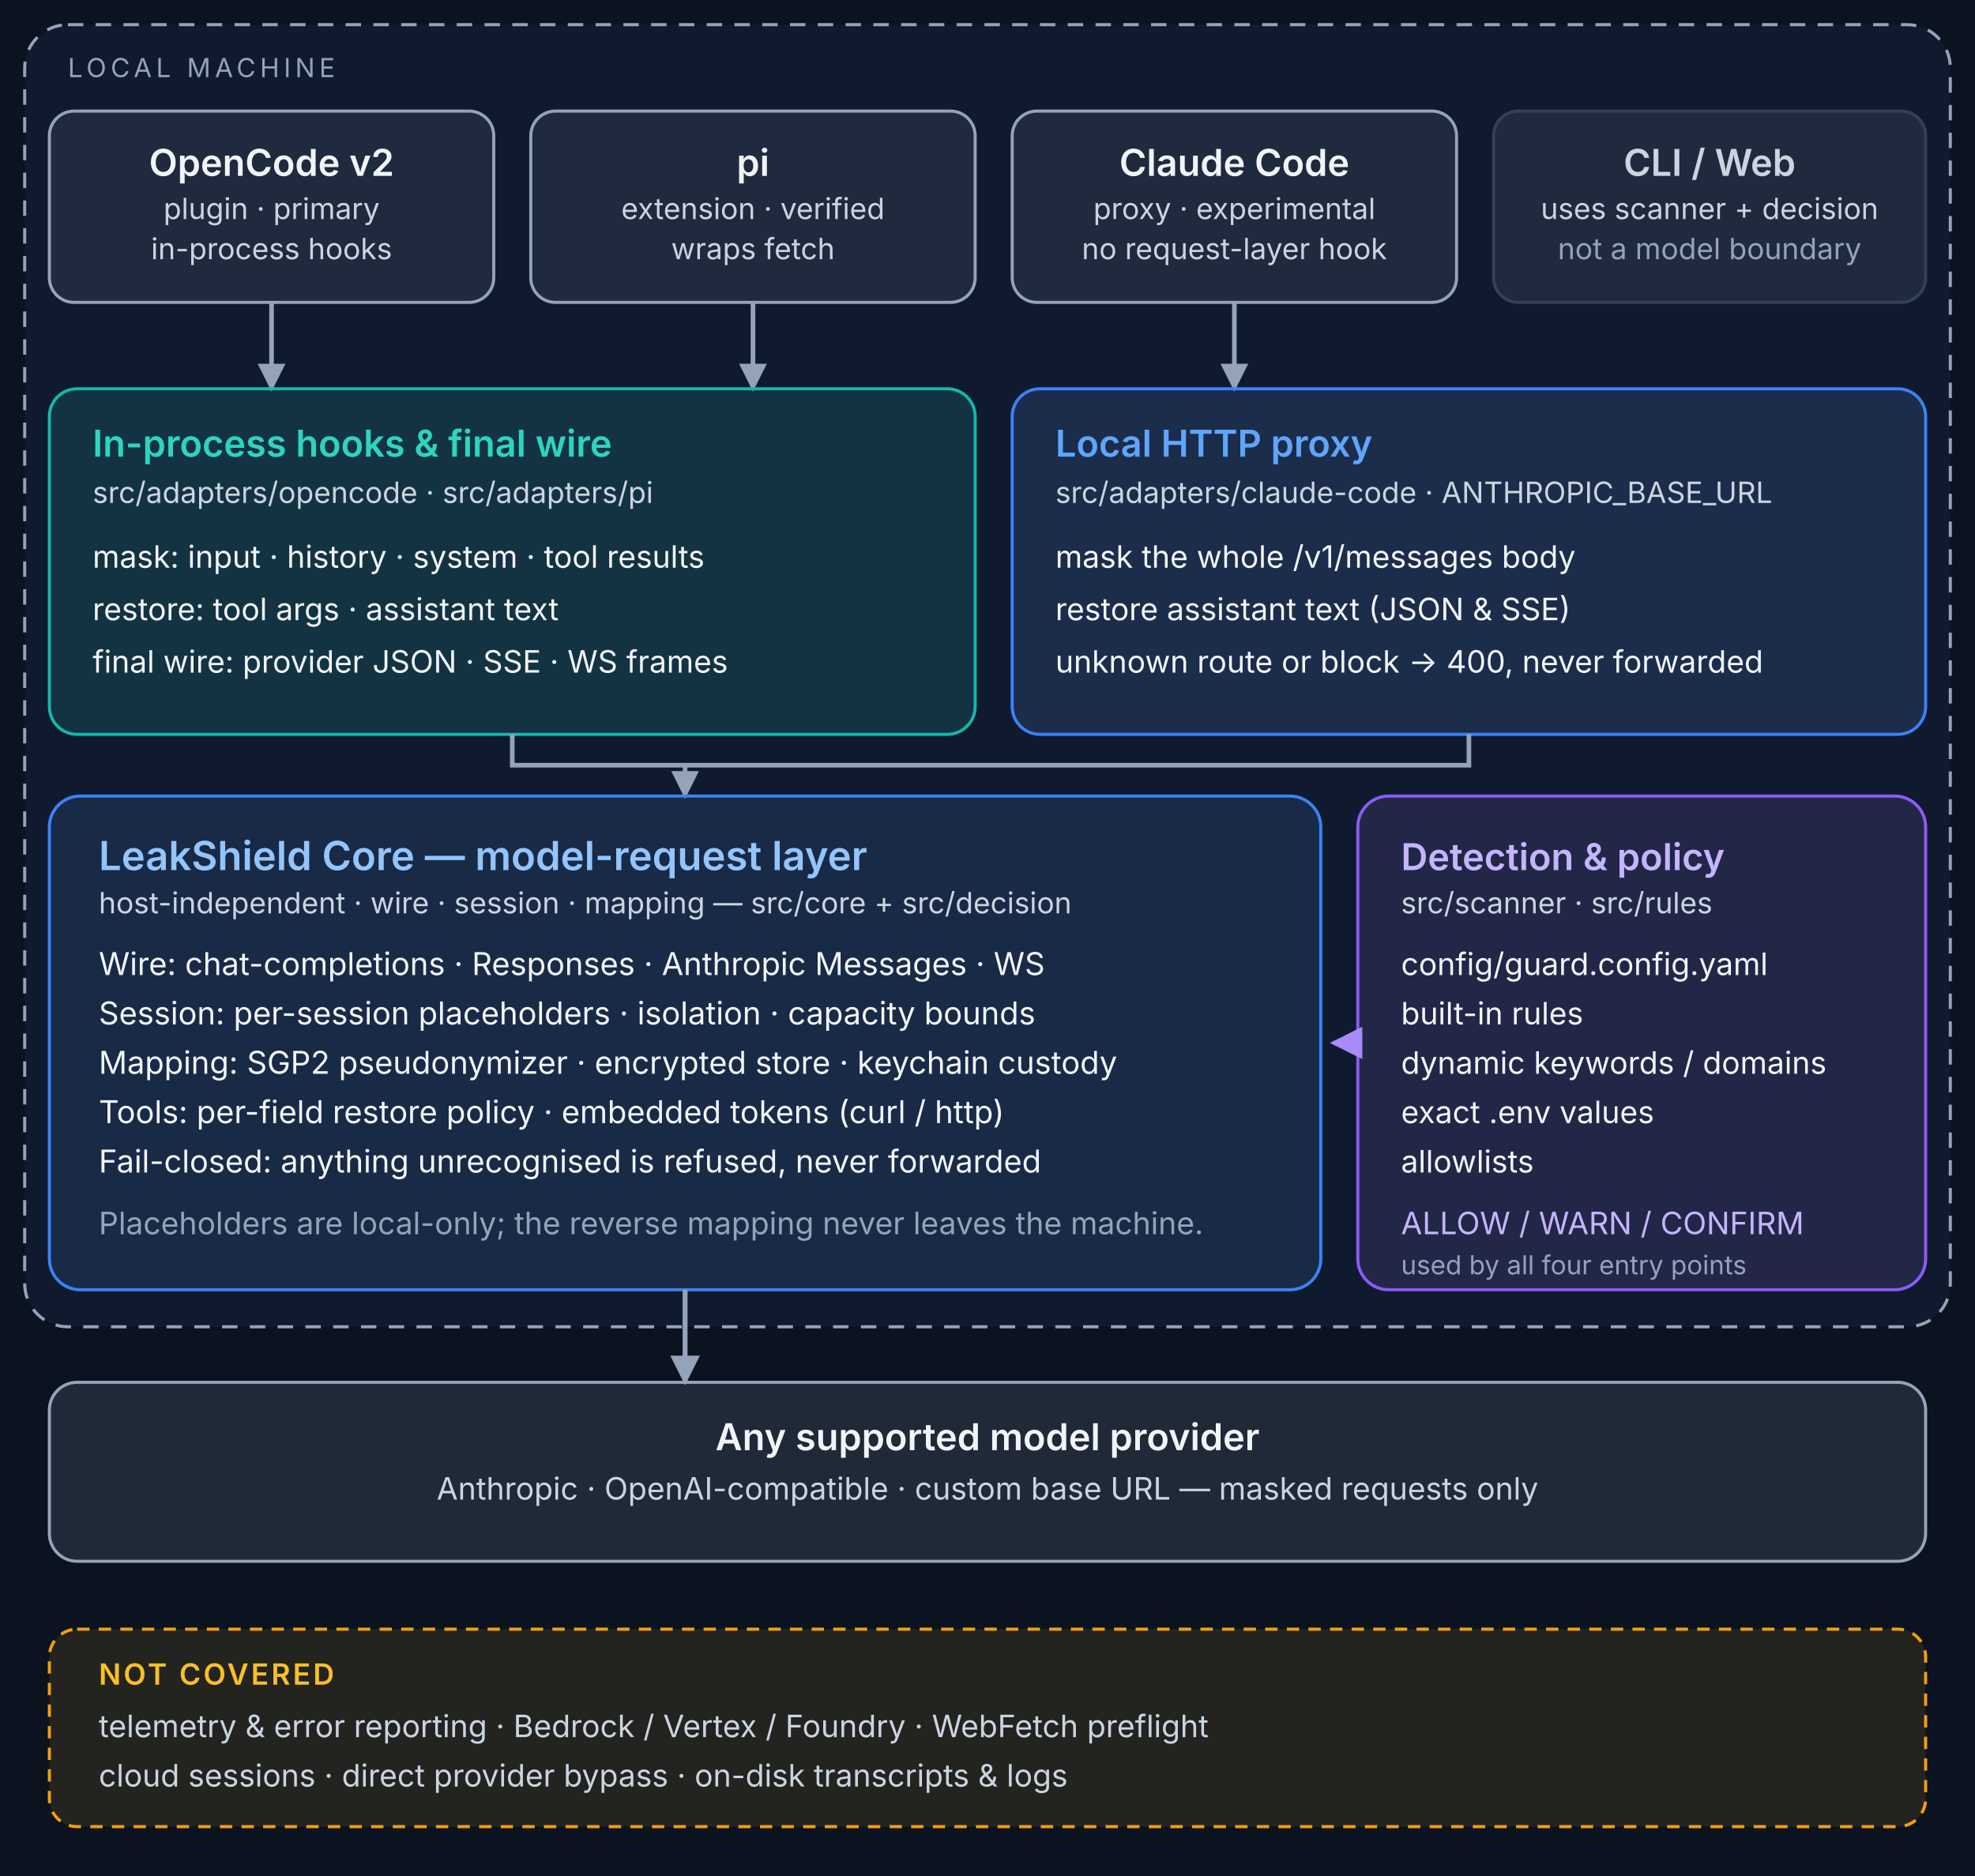
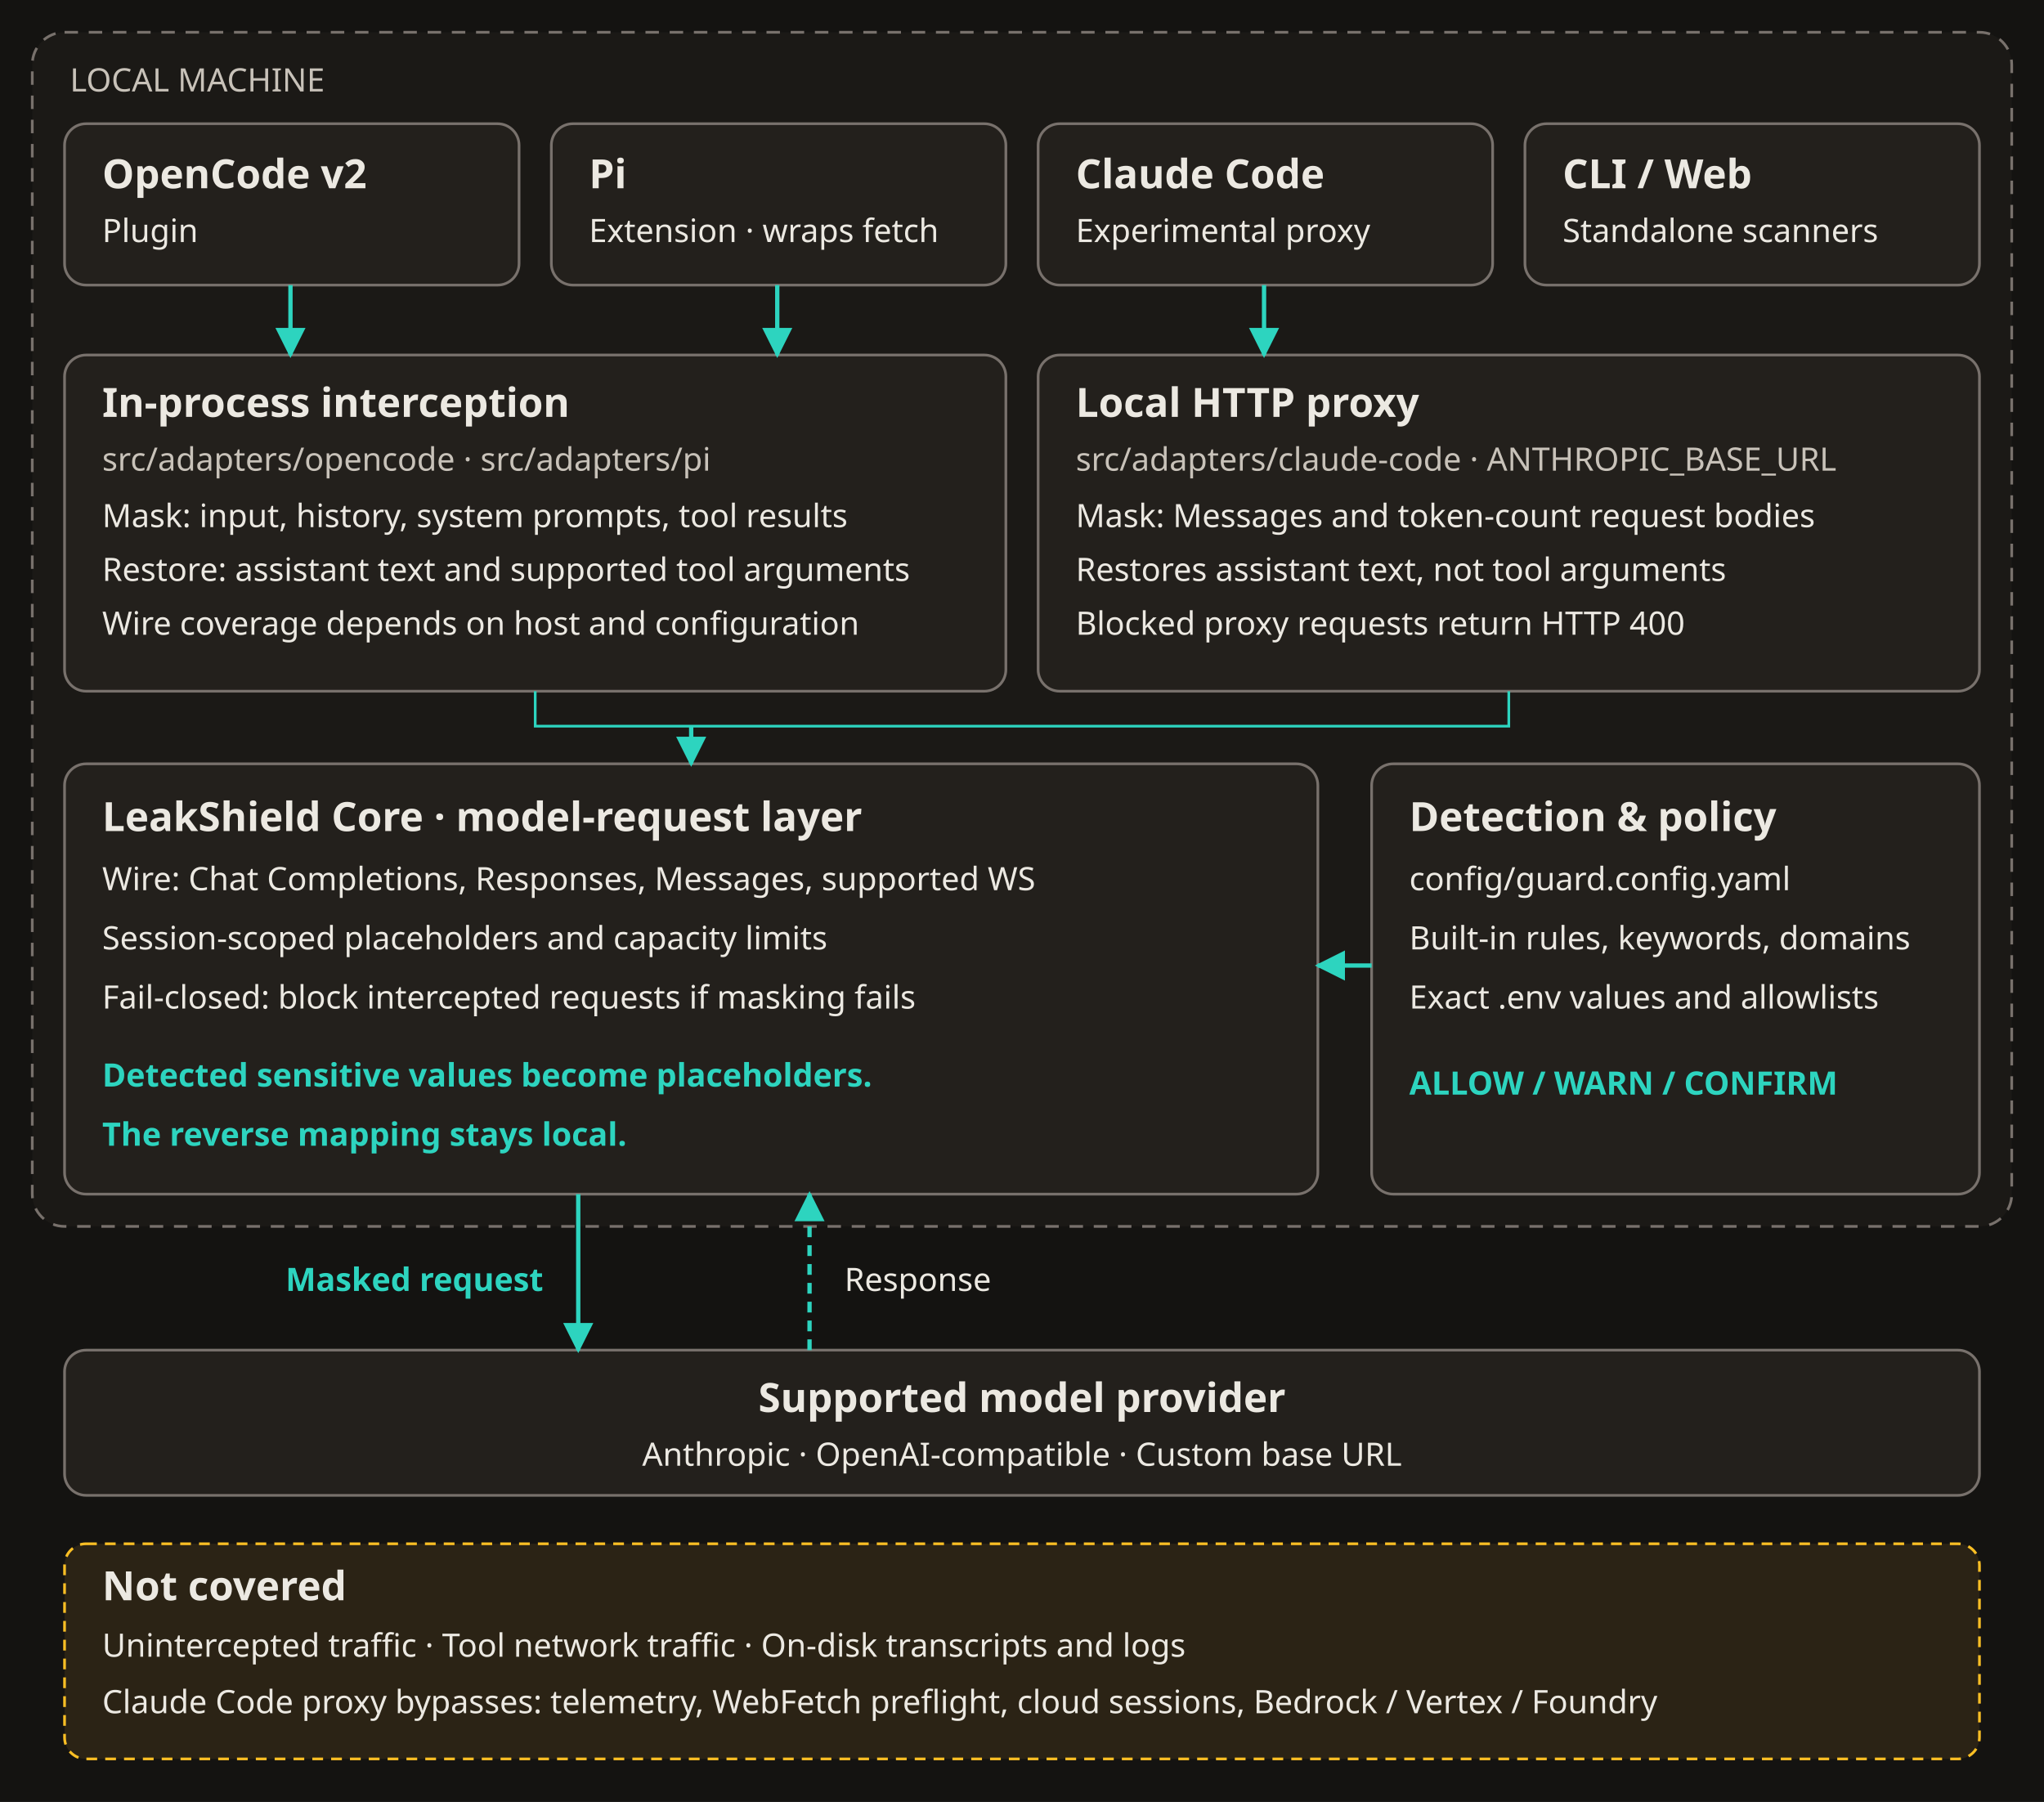
- <svg xmlns="http://www.w3.org/2000/svg" width="640" height="608" viewBox="0 0 640 608" font-family="-apple-system, system-ui, 'Segoe UI', sans-serif">
+ <svg xmlns="http://www.w3.org/2000/svg" viewBox="0 0 760 670" role="img" aria-labelledby="title desc">
+   <style>text{font:12px system-ui,sans-serif;fill:#ece9e2}.h{font-size:15px;font-weight:700}.a{fill:#2dd4bf;font-weight:700}.m{fill:#c8c2b9}.card{fill:#23201c;stroke:#78716c}.flow{fill:none;stroke:#2dd4bf;stroke-width:1.6;marker-end:url(#a)}</style>
  <defs>
-     <marker id="a-slate" viewBox="0 0 10 10" refX="9" refY="5" markerWidth="6" markerHeight="6" orient="auto-start-reverse">
-       <path d="M0 0 L10 5 L0 10 z" fill="#94a3b8" />
-     </marker>
-     <marker id="a-teal" viewBox="0 0 10 10" refX="9" refY="5" markerWidth="6" markerHeight="6" orient="auto-start-reverse">
-       <path d="M0 0 L10 5 L0 10 z" fill="#2dd4bf" />
-     </marker>
-     <marker id="a-violet" viewBox="0 0 10 10" refX="9" refY="5" markerWidth="7" markerHeight="7" orient="auto-start-reverse">
-       <path d="M0 0 L10 5 L0 10 z" fill="#a78bfa" />
+     <marker id="a" viewBox="0 0 10 10" refX="9" refY="5" markerWidth="7" markerHeight="7" orient="auto">
+       <path d="M0 0L10 5L0 10Z" fill="#2dd4bf" />
    </marker>
  </defs>
-   <rect width="640" height="608" fill="#0b1220" />
-   <rect x="8" y="8" width="624" height="422" rx="14" fill="#101a2e" stroke="#94a3b8" stroke-dasharray="5 4" />
-   <text x="22" y="25" font-size="8.5" letter-spacing="1.4" fill="#94a3b8">LOCAL MACHINE</text>
-   <rect x="16" y="36" width="144" height="62" rx="8" fill="#94a3b8" fill-opacity=".12" stroke="#94a3b8" />
-   <text x="88" y="57" text-anchor="middle" font-size="12" font-weight="600" fill="#f1f5f9">OpenCode v2</text>
-   <text x="88" y="71" text-anchor="middle" font-size="9.5" fill="#cbd5e1">plugin · primary</text>
-   <text x="88" y="84" text-anchor="middle" font-size="9.5" fill="#cbd5e1">in-process hooks</text>
-   <rect x="172" y="36" width="144" height="62" rx="8" fill="#94a3b8" fill-opacity=".12" stroke="#94a3b8" />
-   <text x="244" y="57" text-anchor="middle" font-size="12" font-weight="600" fill="#f1f5f9">pi</text>
-   <text x="244" y="71" text-anchor="middle" font-size="9.5" fill="#cbd5e1">extension · verified</text>
-   <text x="244" y="84" text-anchor="middle" font-size="9.5" fill="#cbd5e1">wraps fetch</text>
-   <rect x="328" y="36" width="144" height="62" rx="8" fill="#94a3b8" fill-opacity=".12" stroke="#94a3b8" />
-   <text x="400" y="57" text-anchor="middle" font-size="12" font-weight="600" fill="#f1f5f9">Claude Code</text>
-   <text x="400" y="71" text-anchor="middle" font-size="9.5" fill="#cbd5e1">proxy · experimental</text>
-   <text x="400" y="84" text-anchor="middle" font-size="9.5" fill="#cbd5e1">no request-layer hook</text>
-   <rect x="484" y="36" width="140" height="62" rx="8" fill="#94a3b8" fill-opacity=".12" stroke="#334155" />
-   <text x="554" y="57" text-anchor="middle" font-size="12" font-weight="600" fill="#cbd5e1">CLI / Web</text>
-   <text x="554" y="71" text-anchor="middle" font-size="9.5" fill="#cbd5e1">uses scanner + decision</text>
-   <text x="554" y="84" text-anchor="middle" font-size="9.5" fill="#94a3b8">not a model boundary</text>
-   <path d="M88 98 V126" stroke="#94a3b8" stroke-width="1.5" marker-end="url(#a-slate)" />
-   <path d="M244 98 V126" stroke="#94a3b8" stroke-width="1.5" marker-end="url(#a-slate)" />
-   <path d="M400 98 V126" stroke="#94a3b8" stroke-width="1.5" marker-end="url(#a-slate)" />
-   <rect x="16" y="126" width="300" height="112" rx="9" fill="#2dd4bf" fill-opacity=".14" stroke="#14b8a6" />
-   <text x="30" y="148" font-size="12" font-weight="600" fill="#2dd4bf">In-process hooks &amp; final wire</text>
-   <text x="30" y="163" font-size="9.5" fill="#cbd5e1">src/adapters/opencode · src/adapters/pi</text>
-   <text x="30" y="184" font-size="10" fill="#f1f5f9">mask: input · history · system · tool results</text>
-   <text x="30" y="201" font-size="10" fill="#f1f5f9">restore: tool args · assistant text</text>
-   <text x="30" y="218" font-size="10" fill="#f1f5f9">final wire: provider JSON · SSE · WS frames</text>
-   <rect x="328" y="126" width="296" height="112" rx="9" fill="#60a5fa" fill-opacity=".14" stroke="#3b82f6" />
-   <text x="342" y="148" font-size="12" font-weight="600" fill="#60a5fa">Local HTTP proxy</text>
-   <text x="342" y="163" font-size="9.5" fill="#cbd5e1">src/adapters/claude-code · ANTHROPIC_BASE_URL</text>
-   <text x="342" y="184" font-size="10" fill="#f1f5f9">mask the whole /v1/messages body</text>
-   <text x="342" y="201" font-size="10" fill="#f1f5f9">restore assistant text (JSON &amp; SSE)</text>
-   <text x="342" y="218" font-size="10" fill="#f1f5f9">unknown route or block → 400, never forwarded</text>
-   <path d="M166 238 V248 H476 V238" fill="none" stroke="#94a3b8" stroke-width="1.5" />
-   <path d="M222 248 V258" stroke="#94a3b8" stroke-width="1.5" marker-end="url(#a-slate)" />
-   <rect x="16" y="258" width="412" height="160" rx="10" fill="#60a5fa" fill-opacity=".12" stroke="#3b82f6" />
-   <text x="32" y="282" font-size="13" font-weight="600" fill="#93c5fd">LeakShield Core — model-request layer</text>
-   <text x="32" y="296" font-size="9.5" fill="#cbd5e1">host-independent · wire · session · mapping — src/core + src/decision</text>
-   <text x="32" y="316" font-size="10.2" fill="#f1f5f9">Wire: chat-completions · Responses · Anthropic Messages · WS</text>
-   <text x="32" y="332" font-size="10.2" fill="#f1f5f9">Session: per-session placeholders · isolation · capacity bounds</text>
-   <text x="32" y="348" font-size="10.2" fill="#f1f5f9">Mapping: SGP2 pseudonymizer · encrypted store · keychain custody</text>
-   <text x="32" y="364" font-size="10.2" fill="#f1f5f9">Tools: per-field restore policy · embedded tokens (curl / http)</text>
-   <text x="32" y="380" font-size="10.2" fill="#f1f5f9">Fail-closed: anything unrecognised is refused, never forwarded</text>
-   <text x="32" y="400" font-size="10" fill="#94a3b8">Placeholders are local-only; the reverse mapping never leaves the machine.</text>
-   <rect x="440" y="258" width="184" height="160" rx="10" fill="#a78bfa" fill-opacity=".12" stroke="#8b5cf6" />
-   <text x="454" y="282" font-size="12" font-weight="600" fill="#c4b5fd">Detection &amp; policy</text>
-   <text x="454" y="296" font-size="9.5" fill="#cbd5e1">src/scanner · src/rules</text>
-   <text x="454" y="316" font-size="10" fill="#f1f5f9">config/guard.config.yaml</text>
-   <text x="454" y="332" font-size="10" fill="#f1f5f9">built-in rules</text>
-   <text x="454" y="348" font-size="10" fill="#f1f5f9">dynamic keywords / domains</text>
-   <text x="454" y="364" font-size="10" fill="#f1f5f9">exact .env values</text>
-   <text x="454" y="380" font-size="10" fill="#f1f5f9">allowlists</text>
-   <text x="454" y="400" font-size="10" fill="#c4b5fd">ALLOW / WARN / CONFIRM</text>
-   <text x="454" y="413" font-size="8.5" fill="#94a3b8">used by all four entry points</text>
-   <path d="M440 338 H432" stroke="#7c3aed" stroke-width="1.5" stroke-dasharray="3 2" marker-end="url(#a-violet)" />
-   <path d="M222 418 V448" stroke="#94a3b8" stroke-width="1.6" marker-end="url(#a-slate)" />
-   <rect x="16" y="448" width="608" height="58" rx="9" fill="#94a3b8" fill-opacity=".16" stroke="#94a3b8" />
-   <text x="320" y="470" text-anchor="middle" font-size="12" font-weight="600" fill="#f1f5f9">Any supported model provider</text>
-   <text x="320" y="486" text-anchor="middle" font-size="10" fill="#cbd5e1">Anthropic · OpenAI-compatible · custom base URL — masked requests only</text>
-   <rect x="16" y="528" width="608" height="64" rx="9" fill="#fbbf24" fill-opacity=".10" stroke="#f59e0b" stroke-dasharray="4 3" />
-   <text x="32" y="546" font-size="9.5" font-weight="600" letter-spacing="0.8" fill="#fbbf24">NOT COVERED</text>
-   <text x="32" y="563" font-size="10" fill="#cbd5e1">telemetry &amp; error reporting · Bedrock / Vertex / Foundry · WebFetch preflight</text>
-   <text x="32" y="579" font-size="10" fill="#cbd5e1">cloud sessions · direct provider bypass · on-disk transcripts &amp; logs</text>
+   <path fill="#141311" d="M0 0H760V670H0Z" />
+   <rect x="12" y="12" width="736" height="444" rx="12" fill="#1b1916" stroke="#78716c" stroke-dasharray="5 4" />
+   <text x="26" y="34" class="m">LOCAL MACHINE</text>
+   <g class="card">
+     <rect x="24" y="46" width="169" height="60" rx="8" />
+     <rect x="205" y="46" width="169" height="60" rx="8" />
+     <rect x="386" y="46" width="169" height="60" rx="8" />
+     <rect x="567" y="46" width="169" height="60" rx="8" />
+     <rect x="24" y="132" width="350" height="125" rx="8" />
+     <rect x="386" y="132" width="350" height="125" rx="8" />
+     <rect x="24" y="284" width="466" height="160" rx="8" />
+     <rect x="510" y="284" width="226" height="160" rx="8" />
+     <rect x="24" y="502" width="712" height="54" rx="8" />
+   </g>
+   <text x="38" y="70" class="h">OpenCode v2</text>
+   <text x="38" y="90">Plugin</text>
+   <text x="219" y="70" class="h">Pi</text>
+   <text x="219" y="90">Extension · wraps fetch</text>
+   <text x="400" y="70" class="h">Claude Code</text>
+   <text x="400" y="90">Experimental proxy</text>
+   <text x="581" y="70" class="h">CLI / Web</text>
+   <text x="581" y="90">Standalone scanners</text>
+   <path class="flow" d="M108 106V132" />
+   <path class="flow" d="M289 106V132" />
+   <path class="flow" d="M470 106V132" />
+   <text x="38" y="155" class="h">In-process interception</text>
+   <text x="38" y="175" class="m">src/adapters/opencode · src/adapters/pi</text>
+   <text x="38" y="196">Mask: input, history, system prompts, tool results</text>
+   <text x="38" y="216">Restore: assistant text and supported tool arguments</text>
+   <text x="38" y="236">Wire coverage depends on host and configuration</text>
+   <text x="400" y="155" class="h">Local HTTP proxy</text>
+   <text x="400" y="175" class="m">src/adapters/claude-code · ANTHROPIC_BASE_URL</text>
+   <text x="400" y="196">Mask: Messages and token-count request bodies</text>
+   <text x="400" y="216">Restores assistant text, not tool arguments</text>
+   <text x="400" y="236">Blocked proxy requests return HTTP 400</text>
+   <path fill="none" stroke="#2dd4bf" d="M199 257V270H561V257" />
+   <path class="flow" d="M257 270V284" />
+   <text x="38" y="309" class="h">LeakShield Core · model-request layer</text>
+   <text x="38" y="331">Wire: Chat Completions, Responses, Messages, supported WS</text>
+   <text x="38" y="353">Session-scoped placeholders and capacity limits</text>
+   <text x="38" y="375">Fail-closed: block intercepted requests if masking fails</text>
+   <text x="38" y="404" class="a">Detected sensitive values become placeholders.</text>
+   <text x="38" y="426" class="a">The reverse mapping stays local.</text>
+   <text x="524" y="309" class="h">Detection &amp; policy</text>
+   <text x="524" y="331">config/guard.config.yaml</text>
+   <text x="524" y="353">Built-in rules, keywords, domains</text>
+   <text x="524" y="375">Exact .env values and allowlists</text>
+   <text x="524" y="407" class="a">ALLOW / WARN / CONFIRM</text>
+   <path class="flow" d="M510 359H490" />
+   <path class="flow" d="M215 444V502" />
+   <text x="202" y="480" text-anchor="end" class="a">Masked request</text>
+   <path class="flow" d="M301 502V444" stroke-dasharray="4 3" />
+   <text x="314" y="480">Response</text>
+   <text x="380" y="525" text-anchor="middle" class="h">Supported model provider</text>
+   <text x="380" y="545" text-anchor="middle">Anthropic · OpenAI-compatible · Custom base URL</text>
+   <rect x="24" y="574" width="712" height="80" rx="8" fill="#2b2315" stroke="#fbbf24" stroke-dasharray="4 3" />
+   <text x="38" y="595" class="h">Not covered</text>
+   <text x="38" y="616">Unintercepted traffic · Tool network traffic · On-disk transcripts and logs</text>
+   <text x="38" y="637">Claude Code proxy bypasses: telemetry, WebFetch preflight, cloud sessions, Bedrock / Vertex / Foundry</text>
</svg>
